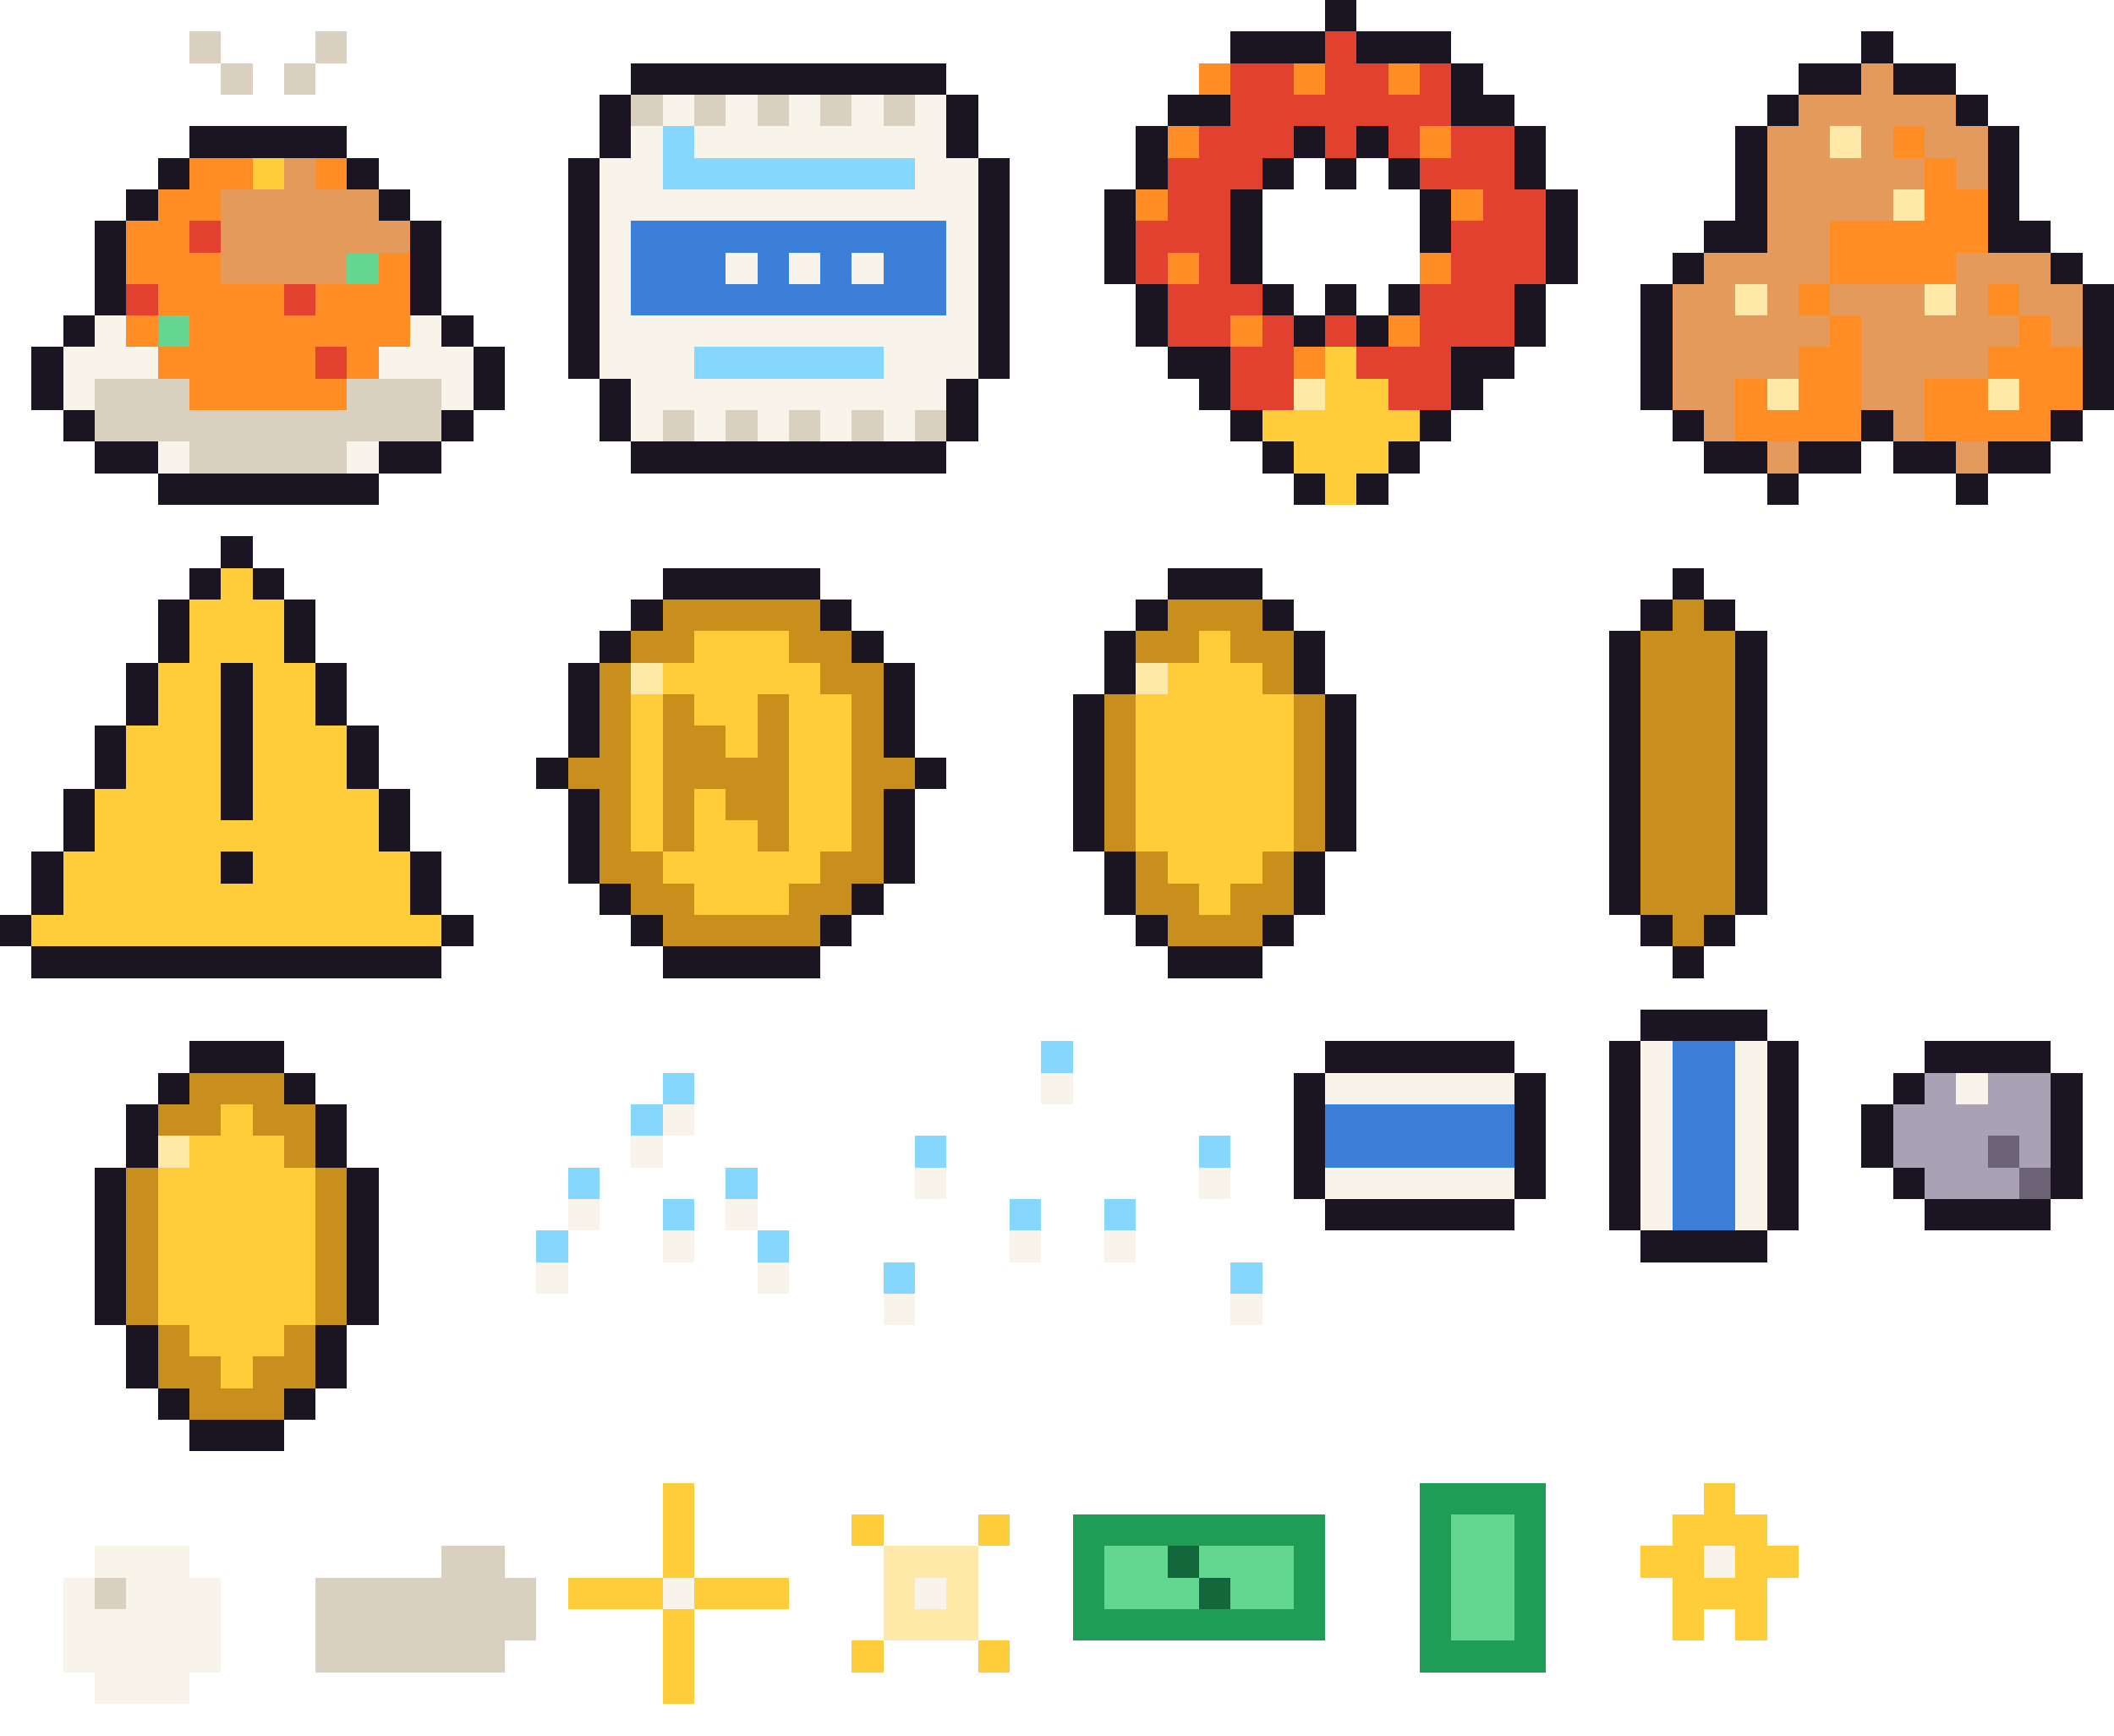
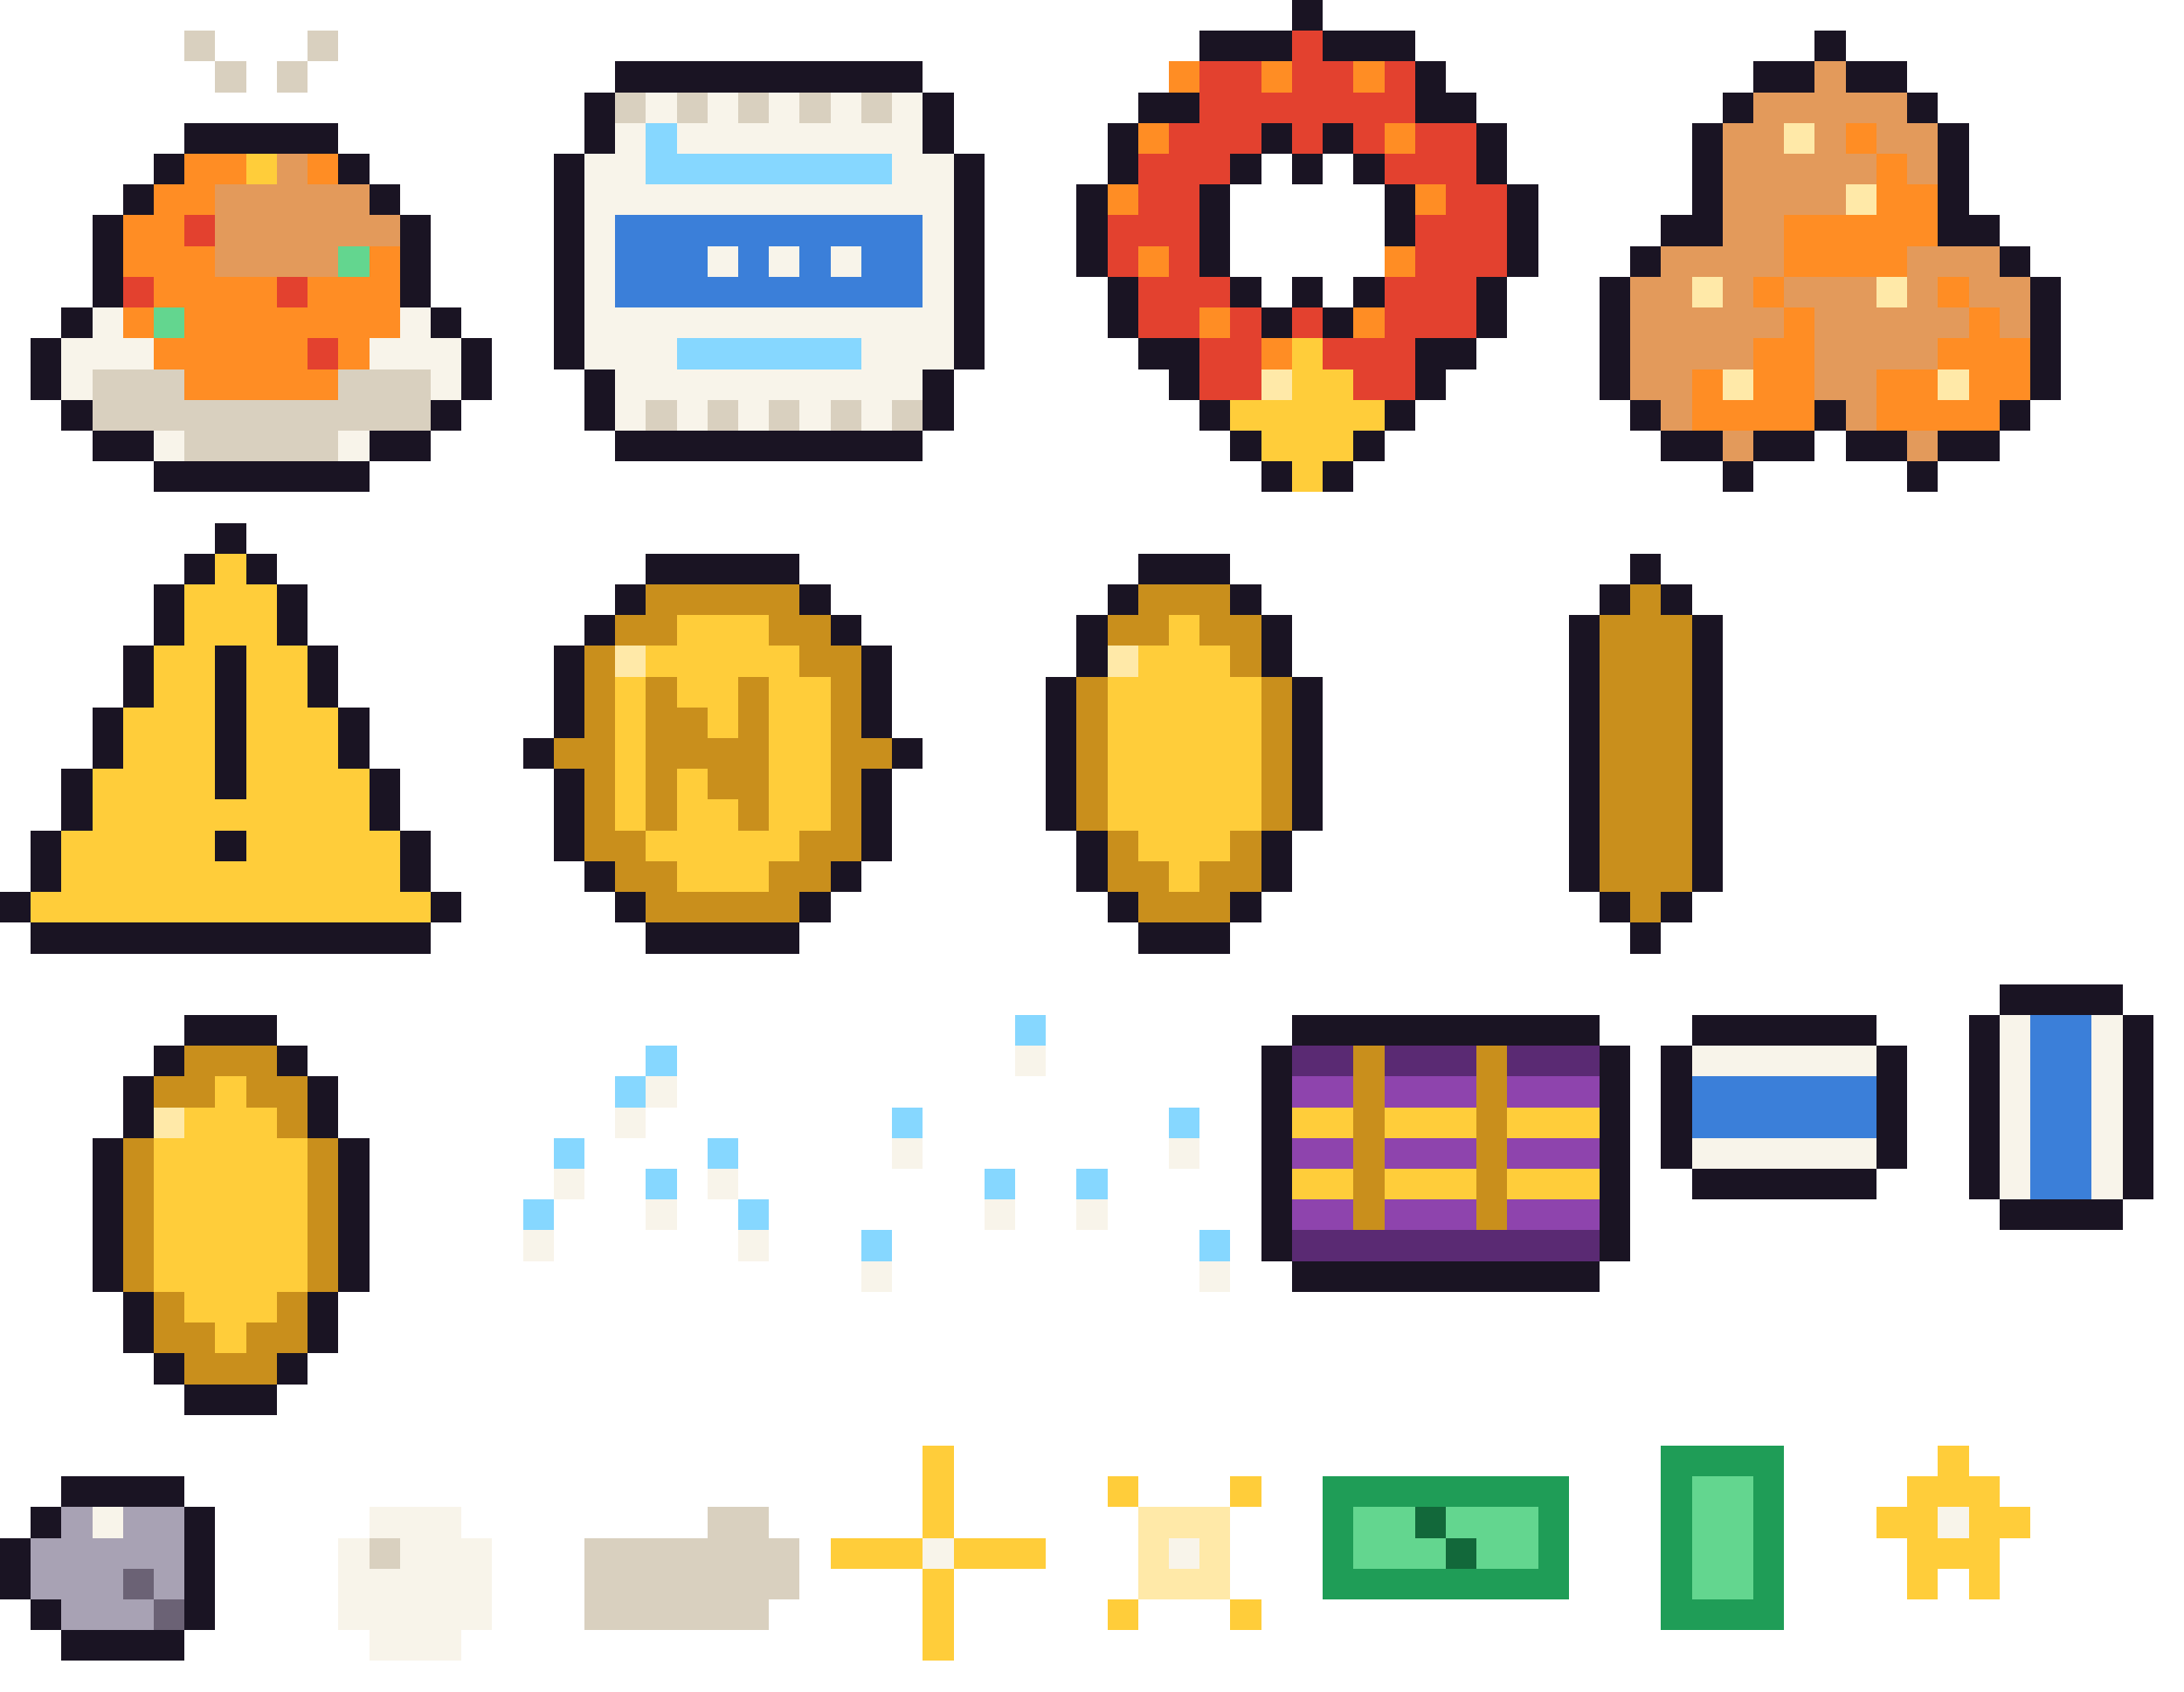
- <svg xmlns="http://www.w3.org/2000/svg" width="536" height="440" viewBox="0 0 67 55" shape-rendering="crispEdges">
-   <path fill="#d9d0bf" d="M6 1h1v1h-1zM10 1h1v1h-1zM7 2h1v1h-1zM9 2h1v1h-1zM3 12h3v1h-3zM11 12h3v1h-3zM3 13h11v1h-11zM6 14h5v1h-5zM20 3h1v1h-1zM22 3h1v1h-1zM24 3h1v1h-1zM26 3h1v1h-1zM28 3h1v1h-1zM21 13h1v1h-1zM23 13h1v1h-1zM25 13h1v1h-1zM27 13h1v1h-1zM29 13h1v1h-1zM3 50h1v1h-1zM14 49h2v1h-2zM10 50h7v1h-7zM10 51h7v1h-7zM10 52h6v1h-6z" />
-   <path fill="#1a1423" d="M6 4h5v1h-5zM5 5h1v1h-1zM11 5h1v1h-1zM4 6h1v1h-1zM12 6h1v1h-1zM3 7h1v1h-1zM13 7h1v1h-1zM3 8h1v1h-1zM13 8h1v1h-1zM3 9h1v1h-1zM13 9h1v1h-1zM2 10h1v1h-1zM14 10h1v1h-1zM1 11h1v1h-1zM15 11h1v1h-1zM1 12h1v1h-1zM15 12h1v1h-1zM2 13h1v1h-1zM14 13h1v1h-1zM3 14h2v1h-2zM12 14h2v1h-2zM5 15h7v1h-7zM20 2h10v1h-10zM19 3h1v1h-1zM30 3h1v1h-1zM19 4h1v1h-1zM30 4h1v1h-1zM18 5h1v1h-1zM31 5h1v1h-1zM18 6h1v1h-1zM31 6h1v1h-1zM18 7h1v1h-1zM31 7h1v1h-1zM18 8h1v1h-1zM31 8h1v1h-1zM18 9h1v1h-1zM31 9h1v1h-1zM18 10h1v1h-1zM31 10h1v1h-1zM18 11h1v1h-1zM31 11h1v1h-1zM19 12h1v1h-1zM30 12h1v1h-1zM19 13h1v1h-1zM30 13h1v1h-1zM20 14h10v1h-10zM42 0h1v1h-1zM39 1h3v1h-3zM43 1h3v1h-3zM46 2h1v1h-1zM37 3h2v1h-2zM46 3h2v1h-2zM36 4h1v1h-1zM41 4h1v1h-1zM43 4h1v1h-1zM48 4h1v1h-1zM36 5h1v1h-1zM40 5h1v1h-1zM42 5h1v1h-1zM44 5h1v1h-1zM48 5h1v1h-1zM35 6h1v1h-1zM39 6h1v1h-1zM45 6h1v1h-1zM49 6h1v1h-1zM35 7h1v1h-1zM39 7h1v1h-1zM45 7h1v1h-1zM49 7h1v1h-1zM35 8h1v1h-1zM39 8h1v1h-1zM49 8h1v1h-1zM36 9h1v1h-1zM40 9h1v1h-1zM42 9h1v1h-1zM44 9h1v1h-1zM48 9h1v1h-1zM36 10h1v1h-1zM41 10h1v1h-1zM43 10h1v1h-1zM48 10h1v1h-1zM37 11h2v1h-2zM46 11h2v1h-2zM38 12h1v1h-1zM46 12h1v1h-1zM39 13h1v1h-1zM45 13h1v1h-1zM40 14h1v1h-1zM44 14h1v1h-1zM41 15h1v1h-1zM43 15h1v1h-1zM59 1h1v1h-1zM57 2h2v1h-2zM60 2h2v1h-2zM56 3h1v1h-1zM62 3h1v1h-1zM55 4h1v1h-1zM63 4h1v1h-1zM55 5h1v1h-1zM63 5h1v1h-1zM55 6h1v1h-1zM63 6h1v1h-1zM54 7h2v1h-2zM63 7h2v1h-2zM53 8h1v1h-1zM65 8h1v1h-1zM52 9h1v1h-1zM66 9h1v1h-1zM52 10h1v1h-1zM66 10h1v1h-1zM52 11h1v1h-1zM66 11h1v1h-1zM52 12h1v1h-1zM66 12h1v1h-1zM53 13h1v1h-1zM59 13h1v1h-1zM65 13h1v1h-1zM54 14h2v1h-2zM57 14h2v1h-2zM60 14h2v1h-2zM63 14h2v1h-2zM56 15h1v1h-1zM62 15h1v1h-1zM7 17h1v1h-1zM6 18h1v1h-1zM8 18h1v1h-1zM5 19h1v1h-1zM9 19h1v1h-1zM5 20h1v1h-1zM9 20h1v1h-1zM4 21h1v1h-1zM7 21h1v1h-1zM10 21h1v1h-1zM4 22h1v1h-1zM7 22h1v1h-1zM10 22h1v1h-1zM3 23h1v1h-1zM7 23h1v1h-1zM11 23h1v1h-1zM3 24h1v1h-1zM7 24h1v1h-1zM11 24h1v1h-1zM2 25h1v1h-1zM7 25h1v1h-1zM12 25h1v1h-1zM2 26h1v1h-1zM12 26h1v1h-1zM1 27h1v1h-1zM7 27h1v1h-1zM13 27h1v1h-1zM1 28h1v1h-1zM13 28h1v1h-1zM0 29h1v1h-1zM14 29h1v1h-1zM1 30h13v1h-13zM21 18h5v1h-5zM20 19h1v1h-1zM26 19h1v1h-1zM19 20h1v1h-1zM27 20h1v1h-1zM18 21h1v1h-1zM28 21h1v1h-1zM18 22h1v1h-1zM28 22h1v1h-1zM18 23h1v1h-1zM28 23h1v1h-1zM17 24h1v1h-1zM29 24h1v1h-1zM18 25h1v1h-1zM28 25h1v1h-1zM18 26h1v1h-1zM28 26h1v1h-1zM18 27h1v1h-1zM28 27h1v1h-1zM19 28h1v1h-1zM27 28h1v1h-1zM20 29h1v1h-1zM26 29h1v1h-1zM21 30h5v1h-5zM37 18h3v1h-3zM36 19h1v1h-1zM40 19h1v1h-1zM35 20h1v1h-1zM41 20h1v1h-1zM35 21h1v1h-1zM41 21h1v1h-1zM34 22h1v1h-1zM42 22h1v1h-1zM34 23h1v1h-1zM42 23h1v1h-1zM34 24h1v1h-1zM42 24h1v1h-1zM34 25h1v1h-1zM42 25h1v1h-1zM34 26h1v1h-1zM42 26h1v1h-1zM35 27h1v1h-1zM41 27h1v1h-1zM35 28h1v1h-1zM41 28h1v1h-1zM36 29h1v1h-1zM40 29h1v1h-1zM37 30h3v1h-3zM53 18h1v1h-1zM52 19h1v1h-1zM54 19h1v1h-1zM51 20h1v1h-1zM55 20h1v1h-1zM51 21h1v1h-1zM55 21h1v1h-1zM51 22h1v1h-1zM55 22h1v1h-1zM51 23h1v1h-1zM55 23h1v1h-1zM51 24h1v1h-1zM55 24h1v1h-1zM51 25h1v1h-1zM55 25h1v1h-1zM51 26h1v1h-1zM55 26h1v1h-1zM51 27h1v1h-1zM55 27h1v1h-1zM51 28h1v1h-1zM55 28h1v1h-1zM52 29h1v1h-1zM54 29h1v1h-1zM53 30h1v1h-1zM6 33h3v1h-3zM5 34h1v1h-1zM9 34h1v1h-1zM4 35h1v1h-1zM10 35h1v1h-1zM4 36h1v1h-1zM10 36h1v1h-1zM3 37h1v1h-1zM11 37h1v1h-1zM3 38h1v1h-1zM11 38h1v1h-1zM3 39h1v1h-1zM11 39h1v1h-1zM3 40h1v1h-1zM11 40h1v1h-1zM3 41h1v1h-1zM11 41h1v1h-1zM4 42h1v1h-1zM10 42h1v1h-1zM4 43h1v1h-1zM10 43h1v1h-1zM5 44h1v1h-1zM9 44h1v1h-1zM6 45h3v1h-3zM42 33h6v1h-6zM41 34h1v1h-1zM48 34h1v1h-1zM41 35h1v1h-1zM48 35h1v1h-1zM41 36h1v1h-1zM48 36h1v1h-1zM41 37h1v1h-1zM48 37h1v1h-1zM42 38h6v1h-6zM52 32h4v1h-4zM51 33h1v1h-1zM56 33h1v1h-1zM51 34h1v1h-1zM56 34h1v1h-1zM51 35h1v1h-1zM56 35h1v1h-1zM51 36h1v1h-1zM56 36h1v1h-1zM51 37h1v1h-1zM56 37h1v1h-1zM51 38h1v1h-1zM56 38h1v1h-1zM52 39h4v1h-4zM61 33h4v1h-4zM60 34h1v1h-1zM65 34h1v1h-1zM59 35h1v1h-1zM65 35h1v1h-1zM59 36h1v1h-1zM65 36h1v1h-1zM60 37h1v1h-1zM65 37h1v1h-1zM61 38h4v1h-4z" />
+ <svg xmlns="http://www.w3.org/2000/svg" width="568" height="440" viewBox="0 0 71 55" shape-rendering="crispEdges">
+   <path fill="#d9d0bf" d="M6 1h1v1h-1zM10 1h1v1h-1zM7 2h1v1h-1zM9 2h1v1h-1zM3 12h3v1h-3zM11 12h3v1h-3zM3 13h11v1h-11zM6 14h5v1h-5zM20 3h1v1h-1zM22 3h1v1h-1zM24 3h1v1h-1zM26 3h1v1h-1zM28 3h1v1h-1zM21 13h1v1h-1zM23 13h1v1h-1zM25 13h1v1h-1zM27 13h1v1h-1zM29 13h1v1h-1zM12 50h1v1h-1zM23 49h2v1h-2zM19 50h7v1h-7zM19 51h7v1h-7zM19 52h6v1h-6z" />
+   <path fill="#1a1423" d="M6 4h5v1h-5zM5 5h1v1h-1zM11 5h1v1h-1zM4 6h1v1h-1zM12 6h1v1h-1zM3 7h1v1h-1zM13 7h1v1h-1zM3 8h1v1h-1zM13 8h1v1h-1zM3 9h1v1h-1zM13 9h1v1h-1zM2 10h1v1h-1zM14 10h1v1h-1zM1 11h1v1h-1zM15 11h1v1h-1zM1 12h1v1h-1zM15 12h1v1h-1zM2 13h1v1h-1zM14 13h1v1h-1zM3 14h2v1h-2zM12 14h2v1h-2zM5 15h7v1h-7zM20 2h10v1h-10zM19 3h1v1h-1zM30 3h1v1h-1zM19 4h1v1h-1zM30 4h1v1h-1zM18 5h1v1h-1zM31 5h1v1h-1zM18 6h1v1h-1zM31 6h1v1h-1zM18 7h1v1h-1zM31 7h1v1h-1zM18 8h1v1h-1zM31 8h1v1h-1zM18 9h1v1h-1zM31 9h1v1h-1zM18 10h1v1h-1zM31 10h1v1h-1zM18 11h1v1h-1zM31 11h1v1h-1zM19 12h1v1h-1zM30 12h1v1h-1zM19 13h1v1h-1zM30 13h1v1h-1zM20 14h10v1h-10zM42 0h1v1h-1zM39 1h3v1h-3zM43 1h3v1h-3zM46 2h1v1h-1zM37 3h2v1h-2zM46 3h2v1h-2zM36 4h1v1h-1zM41 4h1v1h-1zM43 4h1v1h-1zM48 4h1v1h-1zM36 5h1v1h-1zM40 5h1v1h-1zM42 5h1v1h-1zM44 5h1v1h-1zM48 5h1v1h-1zM35 6h1v1h-1zM39 6h1v1h-1zM45 6h1v1h-1zM49 6h1v1h-1zM35 7h1v1h-1zM39 7h1v1h-1zM45 7h1v1h-1zM49 7h1v1h-1zM35 8h1v1h-1zM39 8h1v1h-1zM49 8h1v1h-1zM36 9h1v1h-1zM40 9h1v1h-1zM42 9h1v1h-1zM44 9h1v1h-1zM48 9h1v1h-1zM36 10h1v1h-1zM41 10h1v1h-1zM43 10h1v1h-1zM48 10h1v1h-1zM37 11h2v1h-2zM46 11h2v1h-2zM38 12h1v1h-1zM46 12h1v1h-1zM39 13h1v1h-1zM45 13h1v1h-1zM40 14h1v1h-1zM44 14h1v1h-1zM41 15h1v1h-1zM43 15h1v1h-1zM59 1h1v1h-1zM57 2h2v1h-2zM60 2h2v1h-2zM56 3h1v1h-1zM62 3h1v1h-1zM55 4h1v1h-1zM63 4h1v1h-1zM55 5h1v1h-1zM63 5h1v1h-1zM55 6h1v1h-1zM63 6h1v1h-1zM54 7h2v1h-2zM63 7h2v1h-2zM53 8h1v1h-1zM65 8h1v1h-1zM52 9h1v1h-1zM66 9h1v1h-1zM52 10h1v1h-1zM66 10h1v1h-1zM52 11h1v1h-1zM66 11h1v1h-1zM52 12h1v1h-1zM66 12h1v1h-1zM53 13h1v1h-1zM59 13h1v1h-1zM65 13h1v1h-1zM54 14h2v1h-2zM57 14h2v1h-2zM60 14h2v1h-2zM63 14h2v1h-2zM56 15h1v1h-1zM62 15h1v1h-1zM7 17h1v1h-1zM6 18h1v1h-1zM8 18h1v1h-1zM5 19h1v1h-1zM9 19h1v1h-1zM5 20h1v1h-1zM9 20h1v1h-1zM4 21h1v1h-1zM7 21h1v1h-1zM10 21h1v1h-1zM4 22h1v1h-1zM7 22h1v1h-1zM10 22h1v1h-1zM3 23h1v1h-1zM7 23h1v1h-1zM11 23h1v1h-1zM3 24h1v1h-1zM7 24h1v1h-1zM11 24h1v1h-1zM2 25h1v1h-1zM7 25h1v1h-1zM12 25h1v1h-1zM2 26h1v1h-1zM12 26h1v1h-1zM1 27h1v1h-1zM7 27h1v1h-1zM13 27h1v1h-1zM1 28h1v1h-1zM13 28h1v1h-1zM0 29h1v1h-1zM14 29h1v1h-1zM1 30h13v1h-13zM21 18h5v1h-5zM20 19h1v1h-1zM26 19h1v1h-1zM19 20h1v1h-1zM27 20h1v1h-1zM18 21h1v1h-1zM28 21h1v1h-1zM18 22h1v1h-1zM28 22h1v1h-1zM18 23h1v1h-1zM28 23h1v1h-1zM17 24h1v1h-1zM29 24h1v1h-1zM18 25h1v1h-1zM28 25h1v1h-1zM18 26h1v1h-1zM28 26h1v1h-1zM18 27h1v1h-1zM28 27h1v1h-1zM19 28h1v1h-1zM27 28h1v1h-1zM20 29h1v1h-1zM26 29h1v1h-1zM21 30h5v1h-5zM37 18h3v1h-3zM36 19h1v1h-1zM40 19h1v1h-1zM35 20h1v1h-1zM41 20h1v1h-1zM35 21h1v1h-1zM41 21h1v1h-1zM34 22h1v1h-1zM42 22h1v1h-1zM34 23h1v1h-1zM42 23h1v1h-1zM34 24h1v1h-1zM42 24h1v1h-1zM34 25h1v1h-1zM42 25h1v1h-1zM34 26h1v1h-1zM42 26h1v1h-1zM35 27h1v1h-1zM41 27h1v1h-1zM35 28h1v1h-1zM41 28h1v1h-1zM36 29h1v1h-1zM40 29h1v1h-1zM37 30h3v1h-3zM53 18h1v1h-1zM52 19h1v1h-1zM54 19h1v1h-1zM51 20h1v1h-1zM55 20h1v1h-1zM51 21h1v1h-1zM55 21h1v1h-1zM51 22h1v1h-1zM55 22h1v1h-1zM51 23h1v1h-1zM55 23h1v1h-1zM51 24h1v1h-1zM55 24h1v1h-1zM51 25h1v1h-1zM55 25h1v1h-1zM51 26h1v1h-1zM55 26h1v1h-1zM51 27h1v1h-1zM55 27h1v1h-1zM51 28h1v1h-1zM55 28h1v1h-1zM52 29h1v1h-1zM54 29h1v1h-1zM53 30h1v1h-1zM6 33h3v1h-3zM5 34h1v1h-1zM9 34h1v1h-1zM4 35h1v1h-1zM10 35h1v1h-1zM4 36h1v1h-1zM10 36h1v1h-1zM3 37h1v1h-1zM11 37h1v1h-1zM3 38h1v1h-1zM11 38h1v1h-1zM3 39h1v1h-1zM11 39h1v1h-1zM3 40h1v1h-1zM11 40h1v1h-1zM3 41h1v1h-1zM11 41h1v1h-1zM4 42h1v1h-1zM10 42h1v1h-1zM4 43h1v1h-1zM10 43h1v1h-1zM5 44h1v1h-1zM9 44h1v1h-1zM6 45h3v1h-3zM42 33h10v1h-10zM41 34h1v1h-1zM52 34h1v1h-1zM41 35h1v1h-1zM52 35h1v1h-1zM41 36h1v1h-1zM52 36h1v1h-1zM41 37h1v1h-1zM52 37h1v1h-1zM41 38h1v1h-1zM52 38h1v1h-1zM41 39h1v1h-1zM52 39h1v1h-1zM41 40h1v1h-1zM52 40h1v1h-1zM42 41h10v1h-10zM55 33h6v1h-6zM54 34h1v1h-1zM61 34h1v1h-1zM54 35h1v1h-1zM61 35h1v1h-1zM54 36h1v1h-1zM61 36h1v1h-1zM54 37h1v1h-1zM61 37h1v1h-1zM55 38h6v1h-6zM65 32h4v1h-4zM64 33h1v1h-1zM69 33h1v1h-1zM64 34h1v1h-1zM69 34h1v1h-1zM64 35h1v1h-1zM69 35h1v1h-1zM64 36h1v1h-1zM69 36h1v1h-1zM64 37h1v1h-1zM69 37h1v1h-1zM64 38h1v1h-1zM69 38h1v1h-1zM65 39h4v1h-4zM2 48h4v1h-4zM1 49h1v1h-1zM6 49h1v1h-1zM0 50h1v1h-1zM6 50h1v1h-1zM0 51h1v1h-1zM6 51h1v1h-1zM1 52h1v1h-1zM6 52h1v1h-1zM2 53h4v1h-4z" />
  <path fill="#ff8d24" d="M6 5h2v1h-2zM10 5h1v1h-1zM5 6h2v1h-2zM4 7h2v1h-2zM4 8h3v1h-3zM12 8h1v1h-1zM5 9h4v1h-4zM10 9h3v1h-3zM4 10h1v1h-1zM6 10h7v1h-7zM5 11h5v1h-5zM11 11h1v1h-1zM6 12h5v1h-5zM38 2h1v1h-1zM41 2h1v1h-1zM44 2h1v1h-1zM37 4h1v1h-1zM45 4h1v1h-1zM36 6h1v1h-1zM46 6h1v1h-1zM37 8h1v1h-1zM45 8h1v1h-1zM39 10h1v1h-1zM44 10h1v1h-1zM41 11h1v1h-1zM60 4h1v1h-1zM61 5h1v1h-1zM61 6h2v1h-2zM58 7h5v1h-5zM58 8h4v1h-4zM57 9h1v1h-1zM63 9h1v1h-1zM58 10h1v1h-1zM64 10h1v1h-1zM57 11h2v1h-2zM63 11h3v1h-3zM55 12h1v1h-1zM57 12h2v1h-2zM61 12h2v1h-2zM64 12h2v1h-2zM55 13h4v1h-4zM61 13h4v1h-4z" />
-   <path fill="#ffcd3a" d="M8 5h1v1h-1zM42 11h1v1h-1zM42 12h2v1h-2zM40 13h5v1h-5zM41 14h3v1h-3zM42 15h1v1h-1zM7 18h1v1h-1zM6 19h3v1h-3zM6 20h3v1h-3zM5 21h2v1h-2zM8 21h2v1h-2zM5 22h2v1h-2zM8 22h2v1h-2zM4 23h3v1h-3zM8 23h3v1h-3zM4 24h3v1h-3zM8 24h3v1h-3zM3 25h4v1h-4zM8 25h4v1h-4zM3 26h9v1h-9zM2 27h5v1h-5zM8 27h5v1h-5zM2 28h11v1h-11zM1 29h13v1h-13zM22 20h3v1h-3zM21 21h5v1h-5zM20 22h1v1h-1zM22 22h2v1h-2zM25 22h2v1h-2zM20 23h1v1h-1zM23 23h1v1h-1zM25 23h2v1h-2zM20 24h1v1h-1zM25 24h2v1h-2zM20 25h1v1h-1zM22 25h1v1h-1zM25 25h2v1h-2zM20 26h1v1h-1zM22 26h2v1h-2zM25 26h2v1h-2zM21 27h5v1h-5zM22 28h3v1h-3zM38 20h1v1h-1zM37 21h3v1h-3zM36 22h5v1h-5zM36 23h5v1h-5zM36 24h5v1h-5zM36 25h5v1h-5zM36 26h5v1h-5zM37 27h3v1h-3zM38 28h1v1h-1zM7 35h1v1h-1zM6 36h3v1h-3zM5 37h5v1h-5zM5 38h5v1h-5zM5 39h5v1h-5zM5 40h5v1h-5zM5 41h5v1h-5zM6 42h3v1h-3zM7 43h1v1h-1zM21 47h1v1h-1zM21 48h1v1h-1zM21 49h1v1h-1zM18 50h3v1h-3zM22 50h3v1h-3zM21 51h1v1h-1zM21 52h1v1h-1zM21 53h1v1h-1zM27 48h1v1h-1zM31 48h1v1h-1zM27 52h1v1h-1zM31 52h1v1h-1zM54 47h1v1h-1zM53 48h3v1h-3zM52 49h2v1h-2zM55 49h2v1h-2zM53 50h3v1h-3zM53 51h1v1h-1zM55 51h1v1h-1z" />
+   <path fill="#ffcd3a" d="M8 5h1v1h-1zM42 11h1v1h-1zM42 12h2v1h-2zM40 13h5v1h-5zM41 14h3v1h-3zM42 15h1v1h-1zM7 18h1v1h-1zM6 19h3v1h-3zM6 20h3v1h-3zM5 21h2v1h-2zM8 21h2v1h-2zM5 22h2v1h-2zM8 22h2v1h-2zM4 23h3v1h-3zM8 23h3v1h-3zM4 24h3v1h-3zM8 24h3v1h-3zM3 25h4v1h-4zM8 25h4v1h-4zM3 26h9v1h-9zM2 27h5v1h-5zM8 27h5v1h-5zM2 28h11v1h-11zM1 29h13v1h-13zM22 20h3v1h-3zM21 21h5v1h-5zM20 22h1v1h-1zM22 22h2v1h-2zM25 22h2v1h-2zM20 23h1v1h-1zM23 23h1v1h-1zM25 23h2v1h-2zM20 24h1v1h-1zM25 24h2v1h-2zM20 25h1v1h-1zM22 25h1v1h-1zM25 25h2v1h-2zM20 26h1v1h-1zM22 26h2v1h-2zM25 26h2v1h-2zM21 27h5v1h-5zM22 28h3v1h-3zM38 20h1v1h-1zM37 21h3v1h-3zM36 22h5v1h-5zM36 23h5v1h-5zM36 24h5v1h-5zM36 25h5v1h-5zM36 26h5v1h-5zM37 27h3v1h-3zM38 28h1v1h-1zM7 35h1v1h-1zM6 36h3v1h-3zM5 37h5v1h-5zM5 38h5v1h-5zM5 39h5v1h-5zM5 40h5v1h-5zM5 41h5v1h-5zM6 42h3v1h-3zM7 43h1v1h-1zM42 36h2v1h-2zM45 36h3v1h-3zM49 36h3v1h-3zM42 38h2v1h-2zM45 38h3v1h-3zM49 38h3v1h-3zM30 47h1v1h-1zM30 48h1v1h-1zM30 49h1v1h-1zM27 50h3v1h-3zM31 50h3v1h-3zM30 51h1v1h-1zM30 52h1v1h-1zM30 53h1v1h-1zM36 48h1v1h-1zM40 48h1v1h-1zM36 52h1v1h-1zM40 52h1v1h-1zM63 47h1v1h-1zM62 48h3v1h-3zM61 49h2v1h-2zM64 49h2v1h-2zM62 50h3v1h-3zM62 51h1v1h-1zM64 51h1v1h-1z" />
  <path fill="#e39a5b" d="M9 5h1v1h-1zM7 6h5v1h-5zM7 7h6v1h-6zM7 8h4v1h-4zM59 2h1v1h-1zM57 3h5v1h-5zM56 4h2v1h-2zM59 4h1v1h-1zM61 4h2v1h-2zM56 5h5v1h-5zM62 5h1v1h-1zM56 6h4v1h-4zM56 7h2v1h-2zM54 8h4v1h-4zM62 8h3v1h-3zM53 9h2v1h-2zM56 9h1v1h-1zM58 9h3v1h-3zM62 9h1v1h-1zM64 9h2v1h-2zM53 10h5v1h-5zM59 10h5v1h-5zM65 10h1v1h-1zM53 11h4v1h-4zM59 11h4v1h-4zM53 12h2v1h-2zM59 12h2v1h-2zM54 13h1v1h-1zM60 13h1v1h-1zM56 14h1v1h-1zM62 14h1v1h-1z" />
  <path fill="#e3412f" d="M6 7h1v1h-1zM4 9h1v1h-1zM9 9h1v1h-1zM10 11h1v1h-1zM42 1h1v1h-1zM39 2h2v1h-2zM42 2h2v1h-2zM45 2h1v1h-1zM39 3h7v1h-7zM38 4h3v1h-3zM42 4h1v1h-1zM44 4h1v1h-1zM46 4h2v1h-2zM37 5h3v1h-3zM45 5h3v1h-3zM37 6h2v1h-2zM47 6h2v1h-2zM36 7h3v1h-3zM46 7h3v1h-3zM36 8h1v1h-1zM38 8h1v1h-1zM46 8h3v1h-3zM37 9h3v1h-3zM45 9h3v1h-3zM37 10h2v1h-2zM40 10h1v1h-1zM42 10h1v1h-1zM45 10h3v1h-3zM39 11h2v1h-2zM43 11h3v1h-3zM39 12h2v1h-2zM44 12h2v1h-2z" />
-   <path fill="#63d68f" d="M11 8h1v1h-1zM5 10h1v1h-1zM35 49h2v1h-2zM38 49h3v1h-3zM35 50h3v1h-3zM39 50h2v1h-2zM46 48h2v1h-2zM46 49h2v1h-2zM46 50h2v1h-2zM46 51h2v1h-2z" />
-   <path fill="#f8f4ea" d="M3 10h1v1h-1zM13 10h1v1h-1zM2 11h3v1h-3zM12 11h3v1h-3zM2 12h1v1h-1zM14 12h1v1h-1zM5 14h1v1h-1zM11 14h1v1h-1zM21 3h1v1h-1zM23 3h1v1h-1zM25 3h1v1h-1zM27 3h1v1h-1zM29 3h1v1h-1zM20 4h1v1h-1zM22 4h8v1h-8zM19 5h2v1h-2zM29 5h2v1h-2zM19 6h12v1h-12zM19 7h1v1h-1zM30 7h1v1h-1zM19 8h1v1h-1zM23 8h1v1h-1zM25 8h1v1h-1zM27 8h1v1h-1zM30 8h1v1h-1zM19 9h1v1h-1zM30 9h1v1h-1zM19 10h12v1h-12zM19 11h3v1h-3zM28 11h3v1h-3zM20 12h10v1h-10zM20 13h1v1h-1zM22 13h1v1h-1zM24 13h1v1h-1zM26 13h1v1h-1zM28 13h1v1h-1zM21 35h1v1h-1zM20 36h1v1h-1zM18 38h1v1h-1zM23 38h1v1h-1zM21 39h1v1h-1zM17 40h1v1h-1zM24 40h1v1h-1zM33 34h1v1h-1zM29 37h1v1h-1zM38 37h1v1h-1zM32 39h1v1h-1zM35 39h1v1h-1zM28 41h1v1h-1zM39 41h1v1h-1zM42 34h6v1h-6zM42 37h6v1h-6zM52 33h1v1h-1zM55 33h1v1h-1zM52 34h1v1h-1zM55 34h1v1h-1zM52 35h1v1h-1zM55 35h1v1h-1zM52 36h1v1h-1zM55 36h1v1h-1zM52 37h1v1h-1zM55 37h1v1h-1zM52 38h1v1h-1zM55 38h1v1h-1zM62 34h1v1h-1zM3 49h3v1h-3zM2 50h1v1h-1zM4 50h3v1h-3zM2 51h5v1h-5zM2 52h5v1h-5zM3 53h3v1h-3zM21 50h1v1h-1zM29 50h1v1h-1zM54 49h1v1h-1z" />
+   <path fill="#63d68f" d="M11 8h1v1h-1zM5 10h1v1h-1zM44 49h2v1h-2zM47 49h3v1h-3zM44 50h3v1h-3zM48 50h2v1h-2zM55 48h2v1h-2zM55 49h2v1h-2zM55 50h2v1h-2zM55 51h2v1h-2z" />
+   <path fill="#f8f4ea" d="M3 10h1v1h-1zM13 10h1v1h-1zM2 11h3v1h-3zM12 11h3v1h-3zM2 12h1v1h-1zM14 12h1v1h-1zM5 14h1v1h-1zM11 14h1v1h-1zM21 3h1v1h-1zM23 3h1v1h-1zM25 3h1v1h-1zM27 3h1v1h-1zM29 3h1v1h-1zM20 4h1v1h-1zM22 4h8v1h-8zM19 5h2v1h-2zM29 5h2v1h-2zM19 6h12v1h-12zM19 7h1v1h-1zM30 7h1v1h-1zM19 8h1v1h-1zM23 8h1v1h-1zM25 8h1v1h-1zM27 8h1v1h-1zM30 8h1v1h-1zM19 9h1v1h-1zM30 9h1v1h-1zM19 10h12v1h-12zM19 11h3v1h-3zM28 11h3v1h-3zM20 12h10v1h-10zM20 13h1v1h-1zM22 13h1v1h-1zM24 13h1v1h-1zM26 13h1v1h-1zM28 13h1v1h-1zM21 35h1v1h-1zM20 36h1v1h-1zM18 38h1v1h-1zM23 38h1v1h-1zM21 39h1v1h-1zM17 40h1v1h-1zM24 40h1v1h-1zM33 34h1v1h-1zM29 37h1v1h-1zM38 37h1v1h-1zM32 39h1v1h-1zM35 39h1v1h-1zM28 41h1v1h-1zM39 41h1v1h-1zM55 34h6v1h-6zM55 37h6v1h-6zM65 33h1v1h-1zM68 33h1v1h-1zM65 34h1v1h-1zM68 34h1v1h-1zM65 35h1v1h-1zM68 35h1v1h-1zM65 36h1v1h-1zM68 36h1v1h-1zM65 37h1v1h-1zM68 37h1v1h-1zM65 38h1v1h-1zM68 38h1v1h-1zM3 49h1v1h-1zM12 49h3v1h-3zM11 50h1v1h-1zM13 50h3v1h-3zM11 51h5v1h-5zM11 52h5v1h-5zM12 53h3v1h-3zM30 50h1v1h-1zM38 50h1v1h-1zM63 49h1v1h-1z" />
  <path fill="#86d7ff" d="M21 4h1v1h-1zM21 5h8v1h-8zM22 11h6v1h-6zM21 34h1v1h-1zM20 35h1v1h-1zM18 37h1v1h-1zM23 37h1v1h-1zM21 38h1v1h-1zM17 39h1v1h-1zM24 39h1v1h-1zM33 33h1v1h-1zM29 36h1v1h-1zM38 36h1v1h-1zM32 38h1v1h-1zM35 38h1v1h-1zM28 40h1v1h-1zM39 40h1v1h-1z" />
-   <path fill="#3b7fd9" d="M20 7h10v1h-10zM20 8h3v1h-3zM24 8h1v1h-1zM26 8h1v1h-1zM28 8h2v1h-2zM20 9h10v1h-10zM42 35h6v1h-6zM42 36h6v1h-6zM53 33h2v1h-2zM53 34h2v1h-2zM53 35h2v1h-2zM53 36h2v1h-2zM53 37h2v1h-2zM53 38h2v1h-2z" />
-   <path fill="#ffe9a8" d="M41 12h1v1h-1zM58 4h1v1h-1zM60 6h1v1h-1zM55 9h1v1h-1zM61 9h1v1h-1zM56 12h1v1h-1zM63 12h1v1h-1zM20 21h1v1h-1zM36 21h1v1h-1zM5 36h1v1h-1zM28 49h3v1h-3zM28 50h1v1h-1zM30 50h1v1h-1zM28 51h3v1h-3z" />
-   <path fill="#c98f1c" d="M21 19h5v1h-5zM20 20h2v1h-2zM25 20h2v1h-2zM19 21h1v1h-1zM26 21h2v1h-2zM19 22h1v1h-1zM21 22h1v1h-1zM24 22h1v1h-1zM27 22h1v1h-1zM19 23h1v1h-1zM21 23h2v1h-2zM24 23h1v1h-1zM27 23h1v1h-1zM18 24h2v1h-2zM21 24h4v1h-4zM27 24h2v1h-2zM19 25h1v1h-1zM21 25h1v1h-1zM23 25h2v1h-2zM27 25h1v1h-1zM19 26h1v1h-1zM21 26h1v1h-1zM24 26h1v1h-1zM27 26h1v1h-1zM19 27h2v1h-2zM26 27h2v1h-2zM20 28h2v1h-2zM25 28h2v1h-2zM21 29h5v1h-5zM37 19h3v1h-3zM36 20h2v1h-2zM39 20h2v1h-2zM40 21h1v1h-1zM35 22h1v1h-1zM41 22h1v1h-1zM35 23h1v1h-1zM41 23h1v1h-1zM35 24h1v1h-1zM41 24h1v1h-1zM35 25h1v1h-1zM41 25h1v1h-1zM35 26h1v1h-1zM41 26h1v1h-1zM36 27h1v1h-1zM40 27h1v1h-1zM36 28h2v1h-2zM39 28h2v1h-2zM37 29h3v1h-3zM53 19h1v1h-1zM52 20h3v1h-3zM52 21h3v1h-3zM52 22h3v1h-3zM52 23h3v1h-3zM52 24h3v1h-3zM52 25h3v1h-3zM52 26h3v1h-3zM52 27h3v1h-3zM52 28h3v1h-3zM53 29h1v1h-1zM6 34h3v1h-3zM5 35h2v1h-2zM8 35h2v1h-2zM9 36h1v1h-1zM4 37h1v1h-1zM10 37h1v1h-1zM4 38h1v1h-1zM10 38h1v1h-1zM4 39h1v1h-1zM10 39h1v1h-1zM4 40h1v1h-1zM10 40h1v1h-1zM4 41h1v1h-1zM10 41h1v1h-1zM5 42h1v1h-1zM9 42h1v1h-1zM5 43h2v1h-2zM8 43h2v1h-2zM6 44h3v1h-3z" />
-   <path fill="#a8a2b4" d="M61 34h1v1h-1zM63 34h2v1h-2zM60 35h5v1h-5zM60 36h3v1h-3zM64 36h1v1h-1zM61 37h3v1h-3z" />
-   <path fill="#6b6275" d="M63 36h1v1h-1zM64 37h1v1h-1z" />
-   <path fill="#1f9d57" d="M34 48h8v1h-8zM34 49h1v1h-1zM41 49h1v1h-1zM34 50h1v1h-1zM41 50h1v1h-1zM34 51h8v1h-8zM45 47h4v1h-4zM45 48h1v1h-1zM48 48h1v1h-1zM45 49h1v1h-1zM48 49h1v1h-1zM45 50h1v1h-1zM48 50h1v1h-1zM45 51h1v1h-1zM48 51h1v1h-1zM45 52h4v1h-4z" />
-   <path fill="#12683a" d="M37 49h1v1h-1zM38 50h1v1h-1z" />
+   <path fill="#3b7fd9" d="M20 7h10v1h-10zM20 8h3v1h-3zM24 8h1v1h-1zM26 8h1v1h-1zM28 8h2v1h-2zM20 9h10v1h-10zM55 35h6v1h-6zM55 36h6v1h-6zM66 33h2v1h-2zM66 34h2v1h-2zM66 35h2v1h-2zM66 36h2v1h-2zM66 37h2v1h-2zM66 38h2v1h-2z" />
+   <path fill="#ffe9a8" d="M41 12h1v1h-1zM58 4h1v1h-1zM60 6h1v1h-1zM55 9h1v1h-1zM61 9h1v1h-1zM56 12h1v1h-1zM63 12h1v1h-1zM20 21h1v1h-1zM36 21h1v1h-1zM5 36h1v1h-1zM37 49h3v1h-3zM37 50h1v1h-1zM39 50h1v1h-1zM37 51h3v1h-3z" />
+   <path fill="#c98f1c" d="M21 19h5v1h-5zM20 20h2v1h-2zM25 20h2v1h-2zM19 21h1v1h-1zM26 21h2v1h-2zM19 22h1v1h-1zM21 22h1v1h-1zM24 22h1v1h-1zM27 22h1v1h-1zM19 23h1v1h-1zM21 23h2v1h-2zM24 23h1v1h-1zM27 23h1v1h-1zM18 24h2v1h-2zM21 24h4v1h-4zM27 24h2v1h-2zM19 25h1v1h-1zM21 25h1v1h-1zM23 25h2v1h-2zM27 25h1v1h-1zM19 26h1v1h-1zM21 26h1v1h-1zM24 26h1v1h-1zM27 26h1v1h-1zM19 27h2v1h-2zM26 27h2v1h-2zM20 28h2v1h-2zM25 28h2v1h-2zM21 29h5v1h-5zM37 19h3v1h-3zM36 20h2v1h-2zM39 20h2v1h-2zM40 21h1v1h-1zM35 22h1v1h-1zM41 22h1v1h-1zM35 23h1v1h-1zM41 23h1v1h-1zM35 24h1v1h-1zM41 24h1v1h-1zM35 25h1v1h-1zM41 25h1v1h-1zM35 26h1v1h-1zM41 26h1v1h-1zM36 27h1v1h-1zM40 27h1v1h-1zM36 28h2v1h-2zM39 28h2v1h-2zM37 29h3v1h-3zM53 19h1v1h-1zM52 20h3v1h-3zM52 21h3v1h-3zM52 22h3v1h-3zM52 23h3v1h-3zM52 24h3v1h-3zM52 25h3v1h-3zM52 26h3v1h-3zM52 27h3v1h-3zM52 28h3v1h-3zM53 29h1v1h-1zM6 34h3v1h-3zM5 35h2v1h-2zM8 35h2v1h-2zM9 36h1v1h-1zM4 37h1v1h-1zM10 37h1v1h-1zM4 38h1v1h-1zM10 38h1v1h-1zM4 39h1v1h-1zM10 39h1v1h-1zM4 40h1v1h-1zM10 40h1v1h-1zM4 41h1v1h-1zM10 41h1v1h-1zM5 42h1v1h-1zM9 42h1v1h-1zM5 43h2v1h-2zM8 43h2v1h-2zM6 44h3v1h-3zM44 34h1v1h-1zM48 34h1v1h-1zM44 35h1v1h-1zM48 35h1v1h-1zM44 36h1v1h-1zM48 36h1v1h-1zM44 37h1v1h-1zM48 37h1v1h-1zM44 38h1v1h-1zM48 38h1v1h-1zM44 39h1v1h-1zM48 39h1v1h-1z" />
+   <path fill="#5a2a73" d="M42 34h2v1h-2zM45 34h3v1h-3zM49 34h3v1h-3zM42 40h10v1h-10z" />
+   <path fill="#8e44ad" d="M42 35h2v1h-2zM45 35h3v1h-3zM49 35h3v1h-3zM42 37h2v1h-2zM45 37h3v1h-3zM49 37h3v1h-3zM42 39h2v1h-2zM45 39h3v1h-3zM49 39h3v1h-3z" />
+   <path fill="#a8a2b4" d="M2 49h1v1h-1zM4 49h2v1h-2zM1 50h5v1h-5zM1 51h3v1h-3zM5 51h1v1h-1zM2 52h3v1h-3z" />
+   <path fill="#6b6275" d="M4 51h1v1h-1zM5 52h1v1h-1z" />
+   <path fill="#1f9d57" d="M43 48h8v1h-8zM43 49h1v1h-1zM50 49h1v1h-1zM43 50h1v1h-1zM50 50h1v1h-1zM43 51h8v1h-8zM54 47h4v1h-4zM54 48h1v1h-1zM57 48h1v1h-1zM54 49h1v1h-1zM57 49h1v1h-1zM54 50h1v1h-1zM57 50h1v1h-1zM54 51h1v1h-1zM57 51h1v1h-1zM54 52h4v1h-4z" />
+   <path fill="#12683a" d="M46 49h1v1h-1zM47 50h1v1h-1z" />
</svg>
